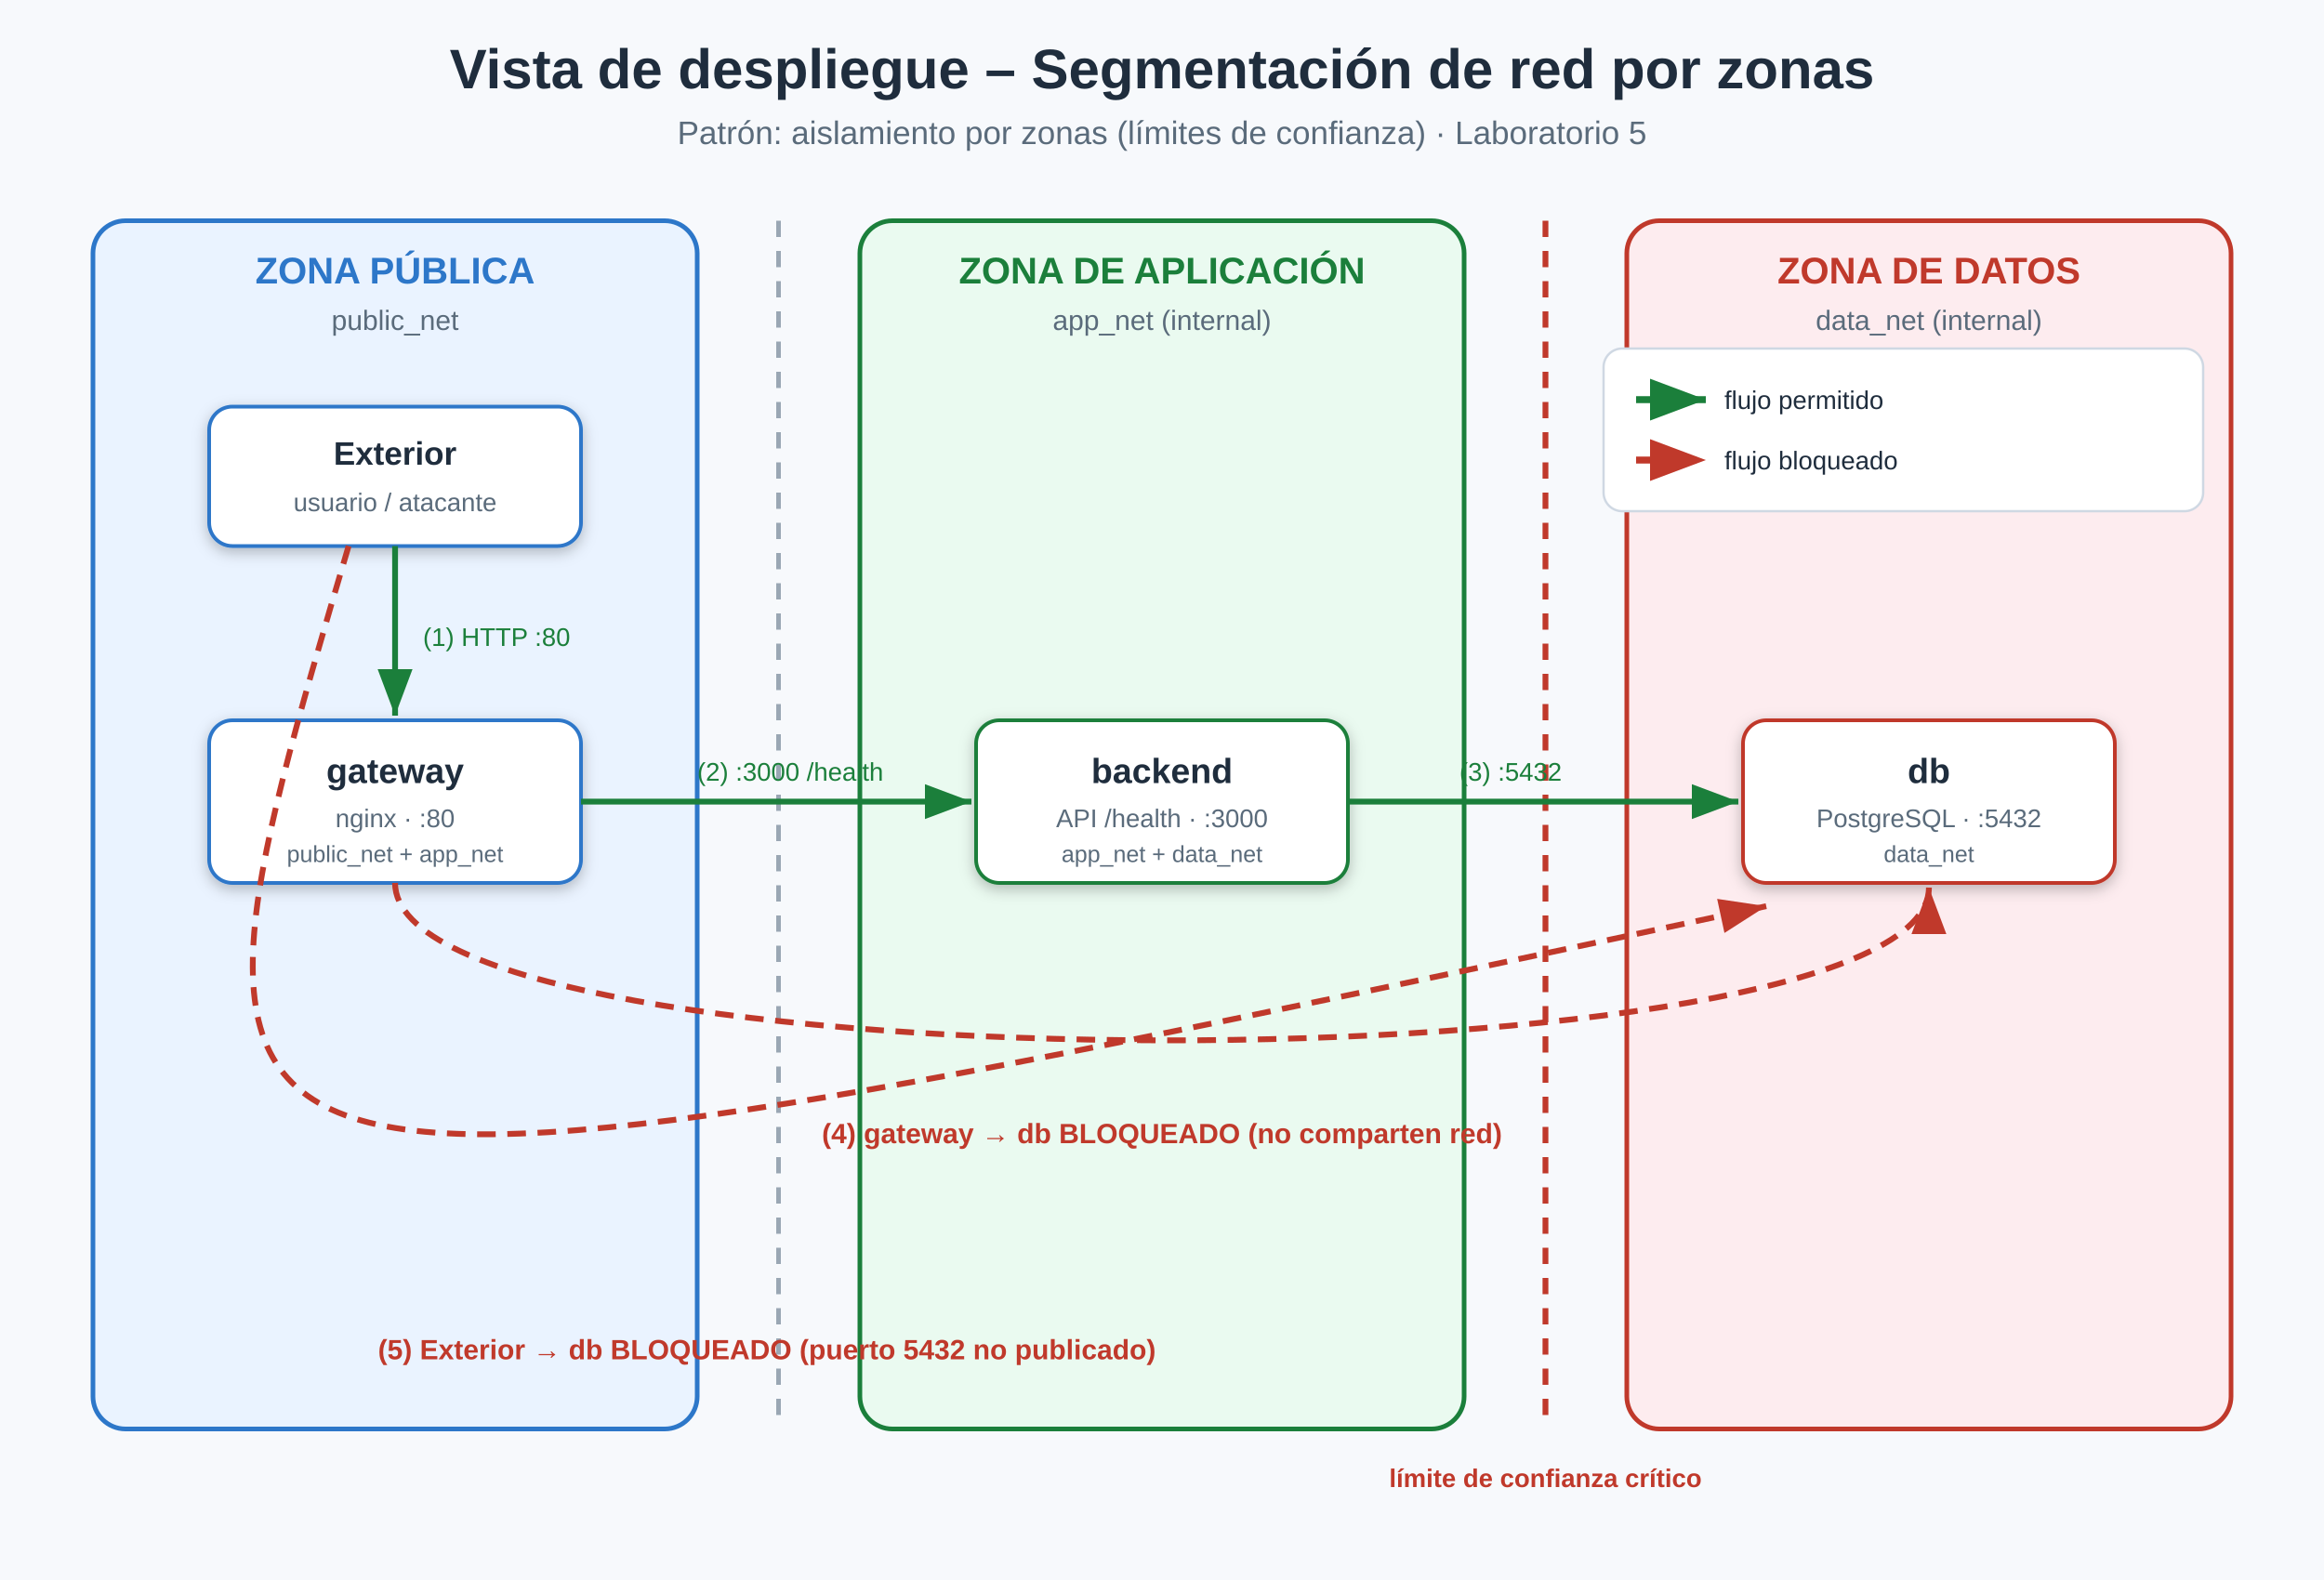
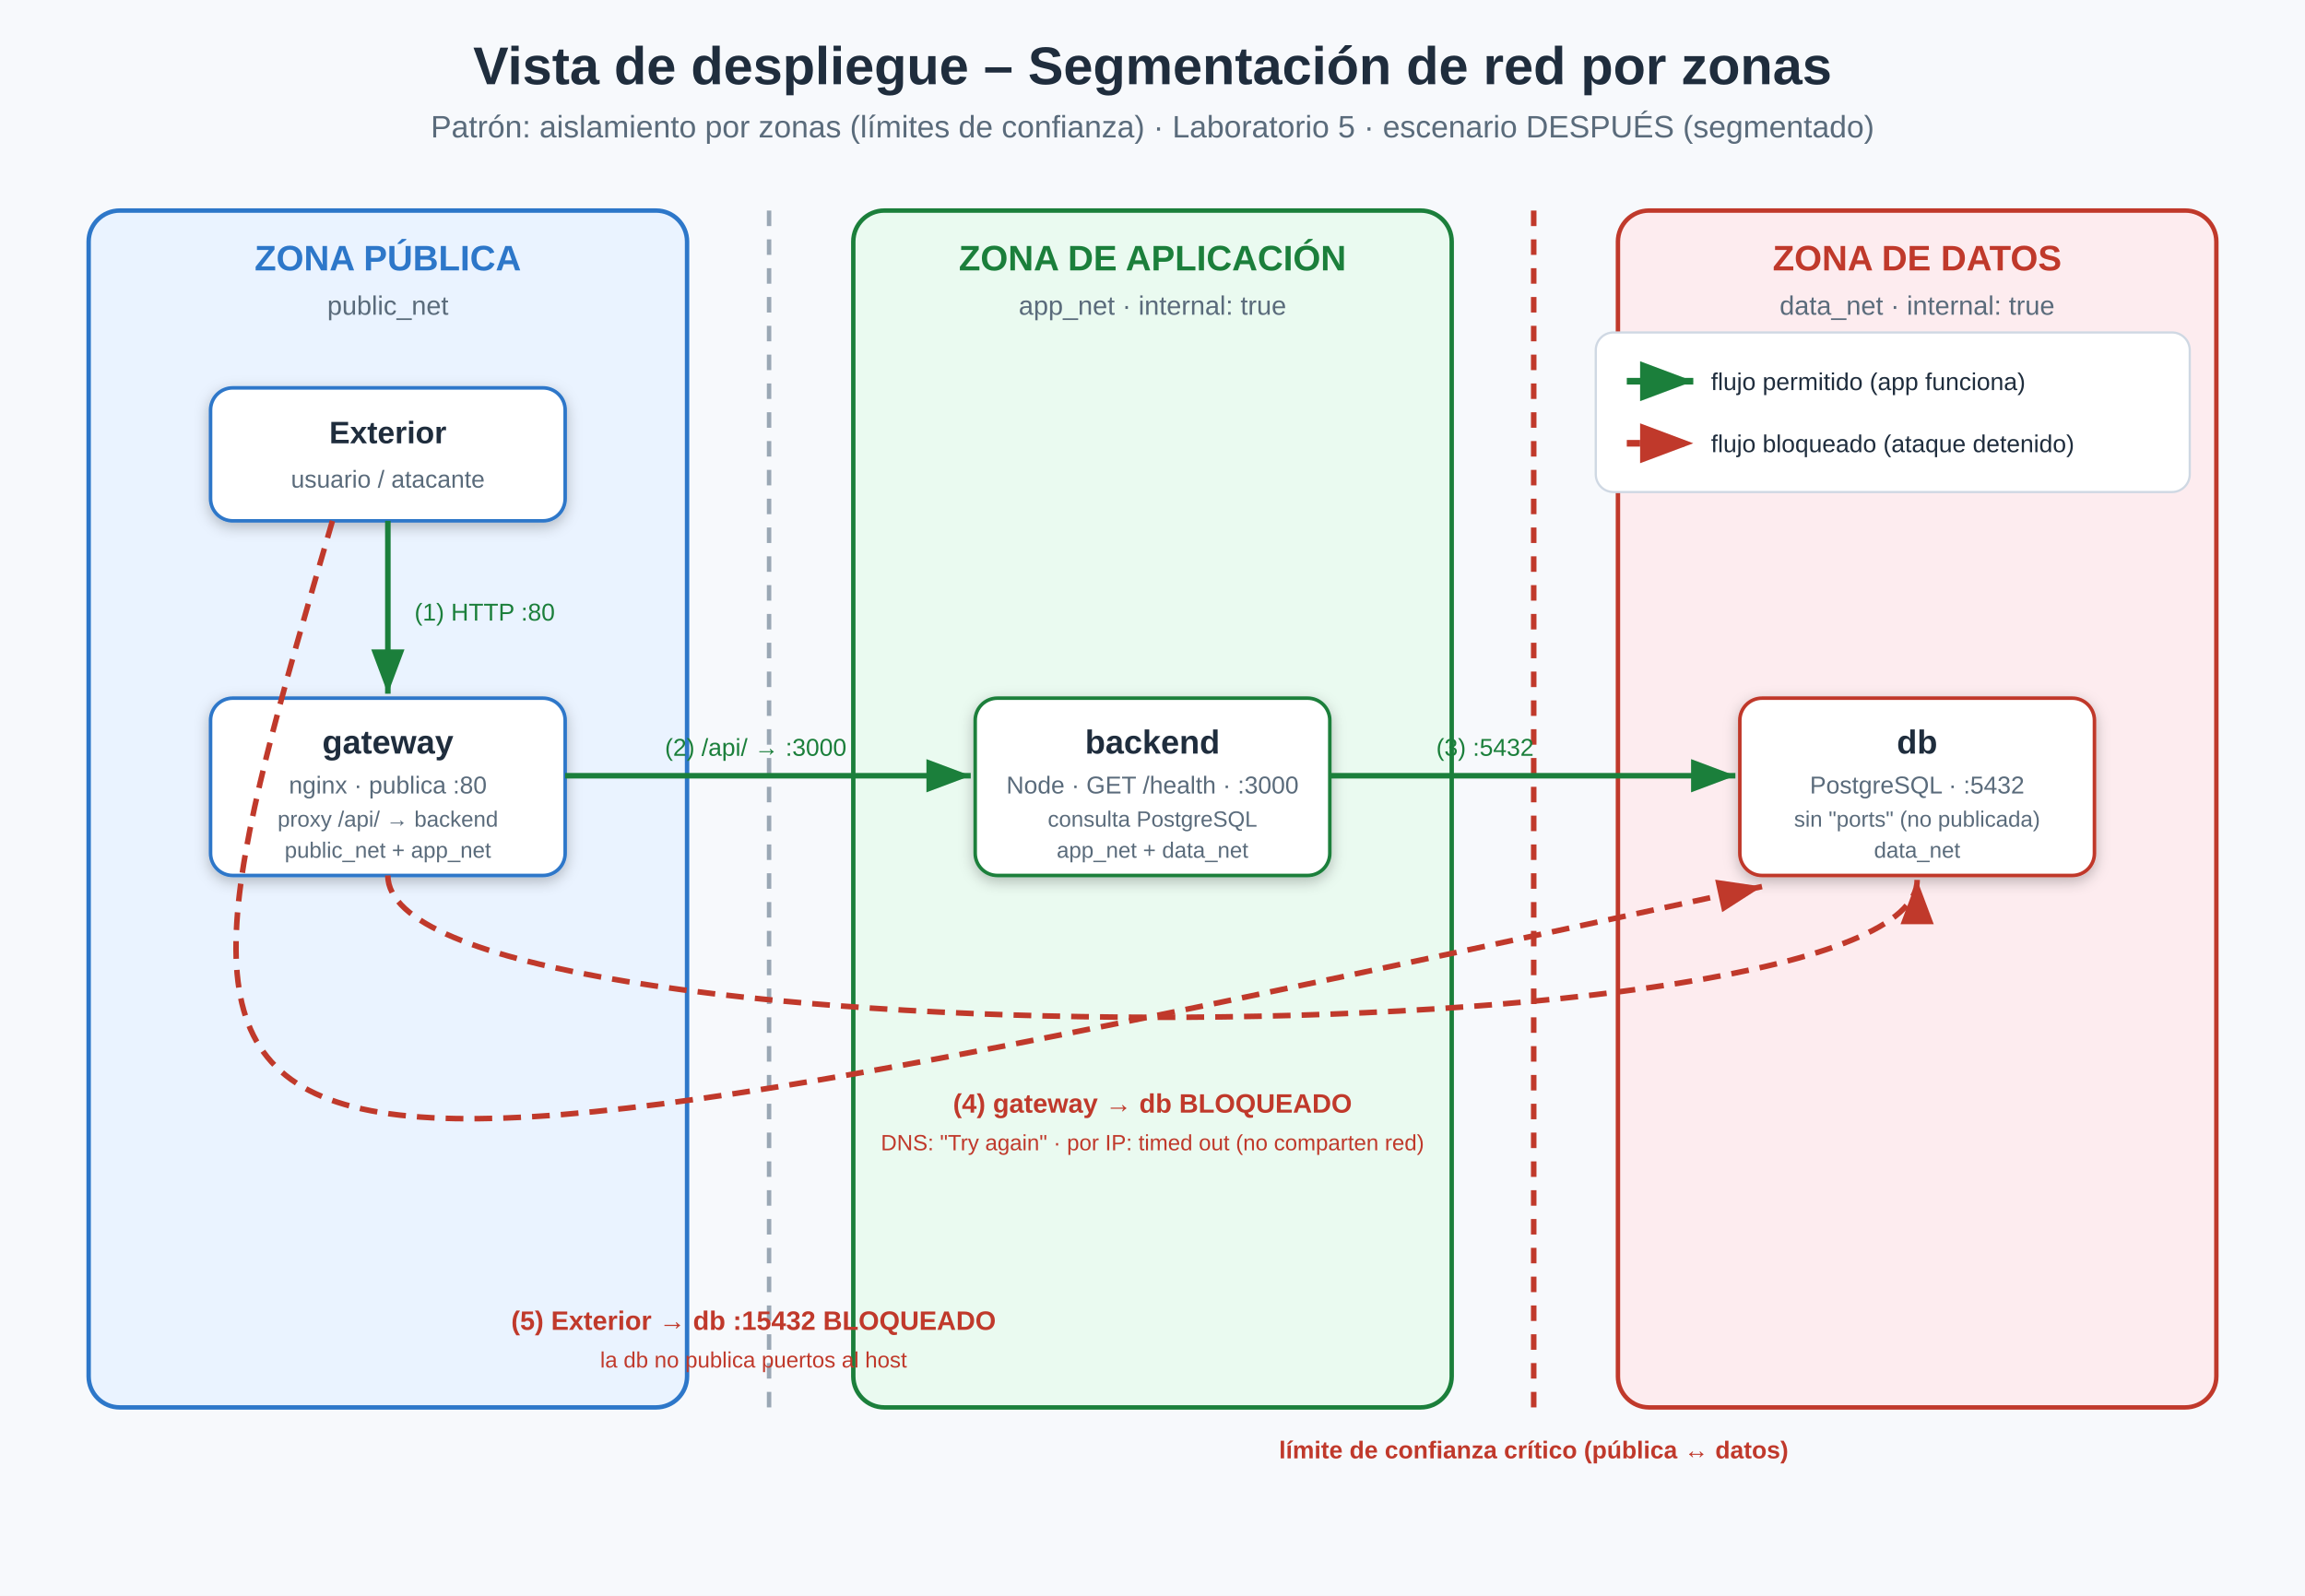
- <svg xmlns="http://www.w3.org/2000/svg" width="1000" height="680" viewBox="0 0 1000 680" font-family="Segoe UI, Arial, sans-serif">
+ <svg xmlns="http://www.w3.org/2000/svg" width="1040" height="720" viewBox="0 0 1040 720" font-family="Segoe UI, Arial, sans-serif">
  <defs>
    <marker id="arrowGreen" markerWidth="10" markerHeight="10" refX="8" refY="3" orient="auto" markerUnits="strokeWidth">
      <path d="M0,0 L8,3 L0,6 Z" fill="#1b7f3b" />
    </marker>
    <marker id="arrowRed" markerWidth="10" markerHeight="10" refX="8" refY="3" orient="auto" markerUnits="strokeWidth">
      <path d="M0,0 L8,3 L0,6 Z" fill="#c0392b" />
    </marker>
    <filter id="shadow" x="-20%" y="-20%" width="140%" height="140%">
      <feDropShadow dx="0" dy="2" stdDeviation="3" flood-opacity="0.25" />
    </filter>
  </defs>
-   <rect x="0" y="0" width="1000" height="680" fill="#f7f9fc" />
-   <text x="500" y="38" text-anchor="middle" font-size="24" font-weight="700" fill="#1f2d3d">Vista de despliegue – Segmentación de red por zonas</text>
-   <text x="500" y="62" text-anchor="middle" font-size="14" fill="#5a6b7b">Patrón: aislamiento por zonas (límites de confianza) · Laboratorio 5</text>
-   <rect x="40" y="95" width="260" height="520" rx="14" fill="#eaf3ff" stroke="#2d77c9" stroke-width="2" />
-   <text x="170" y="122" text-anchor="middle" font-size="16" font-weight="700" fill="#2d77c9">ZONA PÚBLICA</text>
-   <text x="170" y="142" text-anchor="middle" font-size="12" fill="#5a6b7b">public_net</text>
-   <rect x="370" y="95" width="260" height="520" rx="14" fill="#eafaf0" stroke="#1b7f3b" stroke-width="2" />
-   <text x="500" y="122" text-anchor="middle" font-size="16" font-weight="700" fill="#1b7f3b">ZONA DE APLICACIÓN</text>
-   <text x="500" y="142" text-anchor="middle" font-size="12" fill="#5a6b7b">app_net (internal)</text>
-   <rect x="700" y="95" width="260" height="520" rx="14" fill="#fdecef" stroke="#c0392b" stroke-width="2" />
-   <text x="830" y="122" text-anchor="middle" font-size="16" font-weight="700" fill="#c0392b">ZONA DE DATOS</text>
-   <text x="830" y="142" text-anchor="middle" font-size="12" fill="#5a6b7b">data_net (internal)</text>
-   <line x1="335" y1="95" x2="335" y2="615" stroke="#9aa7b4" stroke-width="2" stroke-dasharray="7 6" />
-   <line x1="665" y1="95" x2="665" y2="615" stroke="#c0392b" stroke-width="2.5" stroke-dasharray="7 6" />
-   <text x="665" y="640" text-anchor="middle" font-size="11" fill="#c0392b" font-weight="600">límite de confianza crítico</text>
-   <rect x="90" y="175" width="160" height="60" rx="10" fill="#ffffff" stroke="#2d77c9" stroke-width="1.6" filter="url(#shadow)" />
-   <text x="170" y="200" text-anchor="middle" font-size="14" font-weight="700" fill="#1f2d3d">Exterior</text>
-   <text x="170" y="220" text-anchor="middle" font-size="11" fill="#5a6b7b">usuario / atacante</text>
-   <rect x="90" y="310" width="160" height="70" rx="10" fill="#ffffff" stroke="#2d77c9" stroke-width="1.6" filter="url(#shadow)" />
-   <text x="170" y="337" text-anchor="middle" font-size="15" font-weight="700" fill="#1f2d3d">gateway</text>
-   <text x="170" y="356" text-anchor="middle" font-size="11" fill="#5a6b7b">nginx · :80</text>
-   <text x="170" y="371" text-anchor="middle" font-size="10" fill="#5a6b7b">public_net + app_net</text>
-   <rect x="420" y="310" width="160" height="70" rx="10" fill="#ffffff" stroke="#1b7f3b" stroke-width="1.6" filter="url(#shadow)" />
-   <text x="500" y="337" text-anchor="middle" font-size="15" font-weight="700" fill="#1f2d3d">backend</text>
-   <text x="500" y="356" text-anchor="middle" font-size="11" fill="#5a6b7b">API /health · :3000</text>
-   <text x="500" y="371" text-anchor="middle" font-size="10" fill="#5a6b7b">app_net + data_net</text>
-   <rect x="750" y="310" width="160" height="70" rx="10" fill="#ffffff" stroke="#c0392b" stroke-width="1.6" filter="url(#shadow)" />
-   <text x="830" y="337" text-anchor="middle" font-size="15" font-weight="700" fill="#1f2d3d">db</text>
-   <text x="830" y="356" text-anchor="middle" font-size="11" fill="#5a6b7b">PostgreSQL · :5432</text>
-   <text x="830" y="371" text-anchor="middle" font-size="10" fill="#5a6b7b">data_net</text>
-   <line x1="170" y1="235" x2="170" y2="308" stroke="#1b7f3b" stroke-width="2.5" marker-end="url(#arrowGreen)" />
-   <text x="182" y="278" font-size="11" fill="#1b7f3b">(1) HTTP :80</text>
-   <line x1="250" y1="345" x2="418" y2="345" stroke="#1b7f3b" stroke-width="2.5" marker-end="url(#arrowGreen)" />
-   <text x="300" y="336" font-size="11" fill="#1b7f3b">(2) :3000 /health</text>
-   <line x1="580" y1="345" x2="748" y2="345" stroke="#1b7f3b" stroke-width="2.5" marker-end="url(#arrowGreen)" />
-   <text x="628" y="336" font-size="11" fill="#1b7f3b">(3) :5432</text>
-   <path d="M 170 380 C 170 470, 830 470, 830 382" fill="none" stroke="#c0392b" stroke-width="2.5" stroke-dasharray="8 5" marker-end="url(#arrowRed)" />
-   <text x="500" y="492" text-anchor="middle" font-size="12" fill="#c0392b" font-weight="700">(4) gateway → db  BLOQUEADO (no comparten red)</text>
-   <path d="M 150 235 C 60 540, 60 540, 760 390" fill="none" stroke="#c0392b" stroke-width="2.5" stroke-dasharray="8 5" marker-end="url(#arrowRed)" />
-   <text x="330" y="585" text-anchor="middle" font-size="12" fill="#c0392b" font-weight="700">(5) Exterior → db  BLOQUEADO (puerto 5432 no publicado)</text>
-   <rect x="690" y="150" width="258" height="70" rx="8" fill="#ffffff" stroke="#cfd8e3" />
-   <line x1="704" y1="172" x2="734" y2="172" stroke="#1b7f3b" stroke-width="3" marker-end="url(#arrowGreen)" />
-   <text x="742" y="176" font-size="11" fill="#1f2d3d">flujo permitido</text>
-   <line x1="704" y1="198" x2="734" y2="198" stroke="#c0392b" stroke-width="3" stroke-dasharray="6 4" marker-end="url(#arrowRed)" />
-   <text x="742" y="202" font-size="11" fill="#1f2d3d">flujo bloqueado</text>
+   <rect x="0" y="0" width="1040" height="720" fill="#f7f9fc" />
+   <text x="520" y="38" text-anchor="middle" font-size="24" font-weight="700" fill="#1f2d3d">Vista de despliegue – Segmentación de red por zonas</text>
+   <text x="520" y="62" text-anchor="middle" font-size="14" fill="#5a6b7b">Patrón: aislamiento por zonas (límites de confianza) · Laboratorio 5 · escenario DESPUÉS (segmentado)</text>
+   <rect x="40" y="95" width="270" height="540" rx="14" fill="#eaf3ff" stroke="#2d77c9" stroke-width="2" />
+   <text x="175" y="122" text-anchor="middle" font-size="16" font-weight="700" fill="#2d77c9">ZONA PÚBLICA</text>
+   <text x="175" y="142" text-anchor="middle" font-size="12" fill="#5a6b7b">public_net</text>
+   <rect x="385" y="95" width="270" height="540" rx="14" fill="#eafaf0" stroke="#1b7f3b" stroke-width="2" />
+   <text x="520" y="122" text-anchor="middle" font-size="16" font-weight="700" fill="#1b7f3b">ZONA DE APLICACIÓN</text>
+   <text x="520" y="142" text-anchor="middle" font-size="12" fill="#5a6b7b">app_net · internal: true</text>
+   <rect x="730" y="95" width="270" height="540" rx="14" fill="#fdecef" stroke="#c0392b" stroke-width="2" />
+   <text x="865" y="122" text-anchor="middle" font-size="16" font-weight="700" fill="#c0392b">ZONA DE DATOS</text>
+   <text x="865" y="142" text-anchor="middle" font-size="12" fill="#5a6b7b">data_net · internal: true</text>
+   <line x1="347" y1="95" x2="347" y2="635" stroke="#9aa7b4" stroke-width="2" stroke-dasharray="7 6" />
+   <line x1="692" y1="95" x2="692" y2="635" stroke="#c0392b" stroke-width="2.5" stroke-dasharray="7 6" />
+   <text x="692" y="658" text-anchor="middle" font-size="11" fill="#c0392b" font-weight="600">límite de confianza crítico (pública ↔ datos)</text>
+   <rect x="95" y="175" width="160" height="60" rx="10" fill="#ffffff" stroke="#2d77c9" stroke-width="1.6" filter="url(#shadow)" />
+   <text x="175" y="200" text-anchor="middle" font-size="14" font-weight="700" fill="#1f2d3d">Exterior</text>
+   <text x="175" y="220" text-anchor="middle" font-size="11" fill="#5a6b7b">usuario / atacante</text>
+   <rect x="95" y="315" width="160" height="80" rx="10" fill="#ffffff" stroke="#2d77c9" stroke-width="1.6" filter="url(#shadow)" />
+   <text x="175" y="340" text-anchor="middle" font-size="15" font-weight="700" fill="#1f2d3d">gateway</text>
+   <text x="175" y="358" text-anchor="middle" font-size="11" fill="#5a6b7b">nginx · publica :80</text>
+   <text x="175" y="373" text-anchor="middle" font-size="10" fill="#5a6b7b">proxy /api/ → backend</text>
+   <text x="175" y="387" text-anchor="middle" font-size="10" fill="#5a6b7b">public_net + app_net</text>
+   <rect x="440" y="315" width="160" height="80" rx="10" fill="#ffffff" stroke="#1b7f3b" stroke-width="1.6" filter="url(#shadow)" />
+   <text x="520" y="340" text-anchor="middle" font-size="15" font-weight="700" fill="#1f2d3d">backend</text>
+   <text x="520" y="358" text-anchor="middle" font-size="11" fill="#5a6b7b">Node · GET /health · :3000</text>
+   <text x="520" y="373" text-anchor="middle" font-size="10" fill="#5a6b7b">consulta PostgreSQL</text>
+   <text x="520" y="387" text-anchor="middle" font-size="10" fill="#5a6b7b">app_net + data_net</text>
+   <rect x="785" y="315" width="160" height="80" rx="10" fill="#ffffff" stroke="#c0392b" stroke-width="1.6" filter="url(#shadow)" />
+   <text x="865" y="340" text-anchor="middle" font-size="15" font-weight="700" fill="#1f2d3d">db</text>
+   <text x="865" y="358" text-anchor="middle" font-size="11" fill="#5a6b7b">PostgreSQL · :5432</text>
+   <text x="865" y="373" text-anchor="middle" font-size="10" fill="#5a6b7b">sin "ports" (no publicada)</text>
+   <text x="865" y="387" text-anchor="middle" font-size="10" fill="#5a6b7b">data_net</text>
+   <line x1="175" y1="235" x2="175" y2="313" stroke="#1b7f3b" stroke-width="2.5" marker-end="url(#arrowGreen)" />
+   <text x="187" y="280" font-size="11" fill="#1b7f3b">(1) HTTP :80</text>
+   <line x1="255" y1="350" x2="438" y2="350" stroke="#1b7f3b" stroke-width="2.5" marker-end="url(#arrowGreen)" />
+   <text x="300" y="341" font-size="11" fill="#1b7f3b">(2) /api/ → :3000</text>
+   <line x1="600" y1="350" x2="783" y2="350" stroke="#1b7f3b" stroke-width="2.5" marker-end="url(#arrowGreen)" />
+   <text x="648" y="341" font-size="11" fill="#1b7f3b">(3) :5432</text>
+   <path d="M 175 395 C 175 480, 865 480, 865 397" fill="none" stroke="#c0392b" stroke-width="2.5" stroke-dasharray="8 5" marker-end="url(#arrowRed)" />
+   <text x="520" y="502" text-anchor="middle" font-size="12" fill="#c0392b" font-weight="700">(4) gateway → db  BLOQUEADO</text>
+   <text x="520" y="519" text-anchor="middle" font-size="10" fill="#c0392b">DNS: "Try again" · por IP: timed out (no comparten red)</text>
+   <path d="M 150 235 C 55 560, 55 560, 795 400" fill="none" stroke="#c0392b" stroke-width="2.5" stroke-dasharray="8 5" marker-end="url(#arrowRed)" />
+   <text x="340" y="600" text-anchor="middle" font-size="12" fill="#c0392b" font-weight="700">(5) Exterior → db :15432  BLOQUEADO</text>
+   <text x="340" y="617" text-anchor="middle" font-size="10" fill="#c0392b">la db no publica puertos al host</text>
+   <rect x="720" y="150" width="268" height="72" rx="8" fill="#ffffff" stroke="#cfd8e3" />
+   <line x1="734" y1="172" x2="764" y2="172" stroke="#1b7f3b" stroke-width="3" marker-end="url(#arrowGreen)" />
+   <text x="772" y="176" font-size="11" fill="#1f2d3d">flujo permitido (app funciona)</text>
+   <line x1="734" y1="200" x2="764" y2="200" stroke="#c0392b" stroke-width="3" stroke-dasharray="6 4" marker-end="url(#arrowRed)" />
+   <text x="772" y="204" font-size="11" fill="#1f2d3d">flujo bloqueado (ataque detenido)</text>
</svg>
